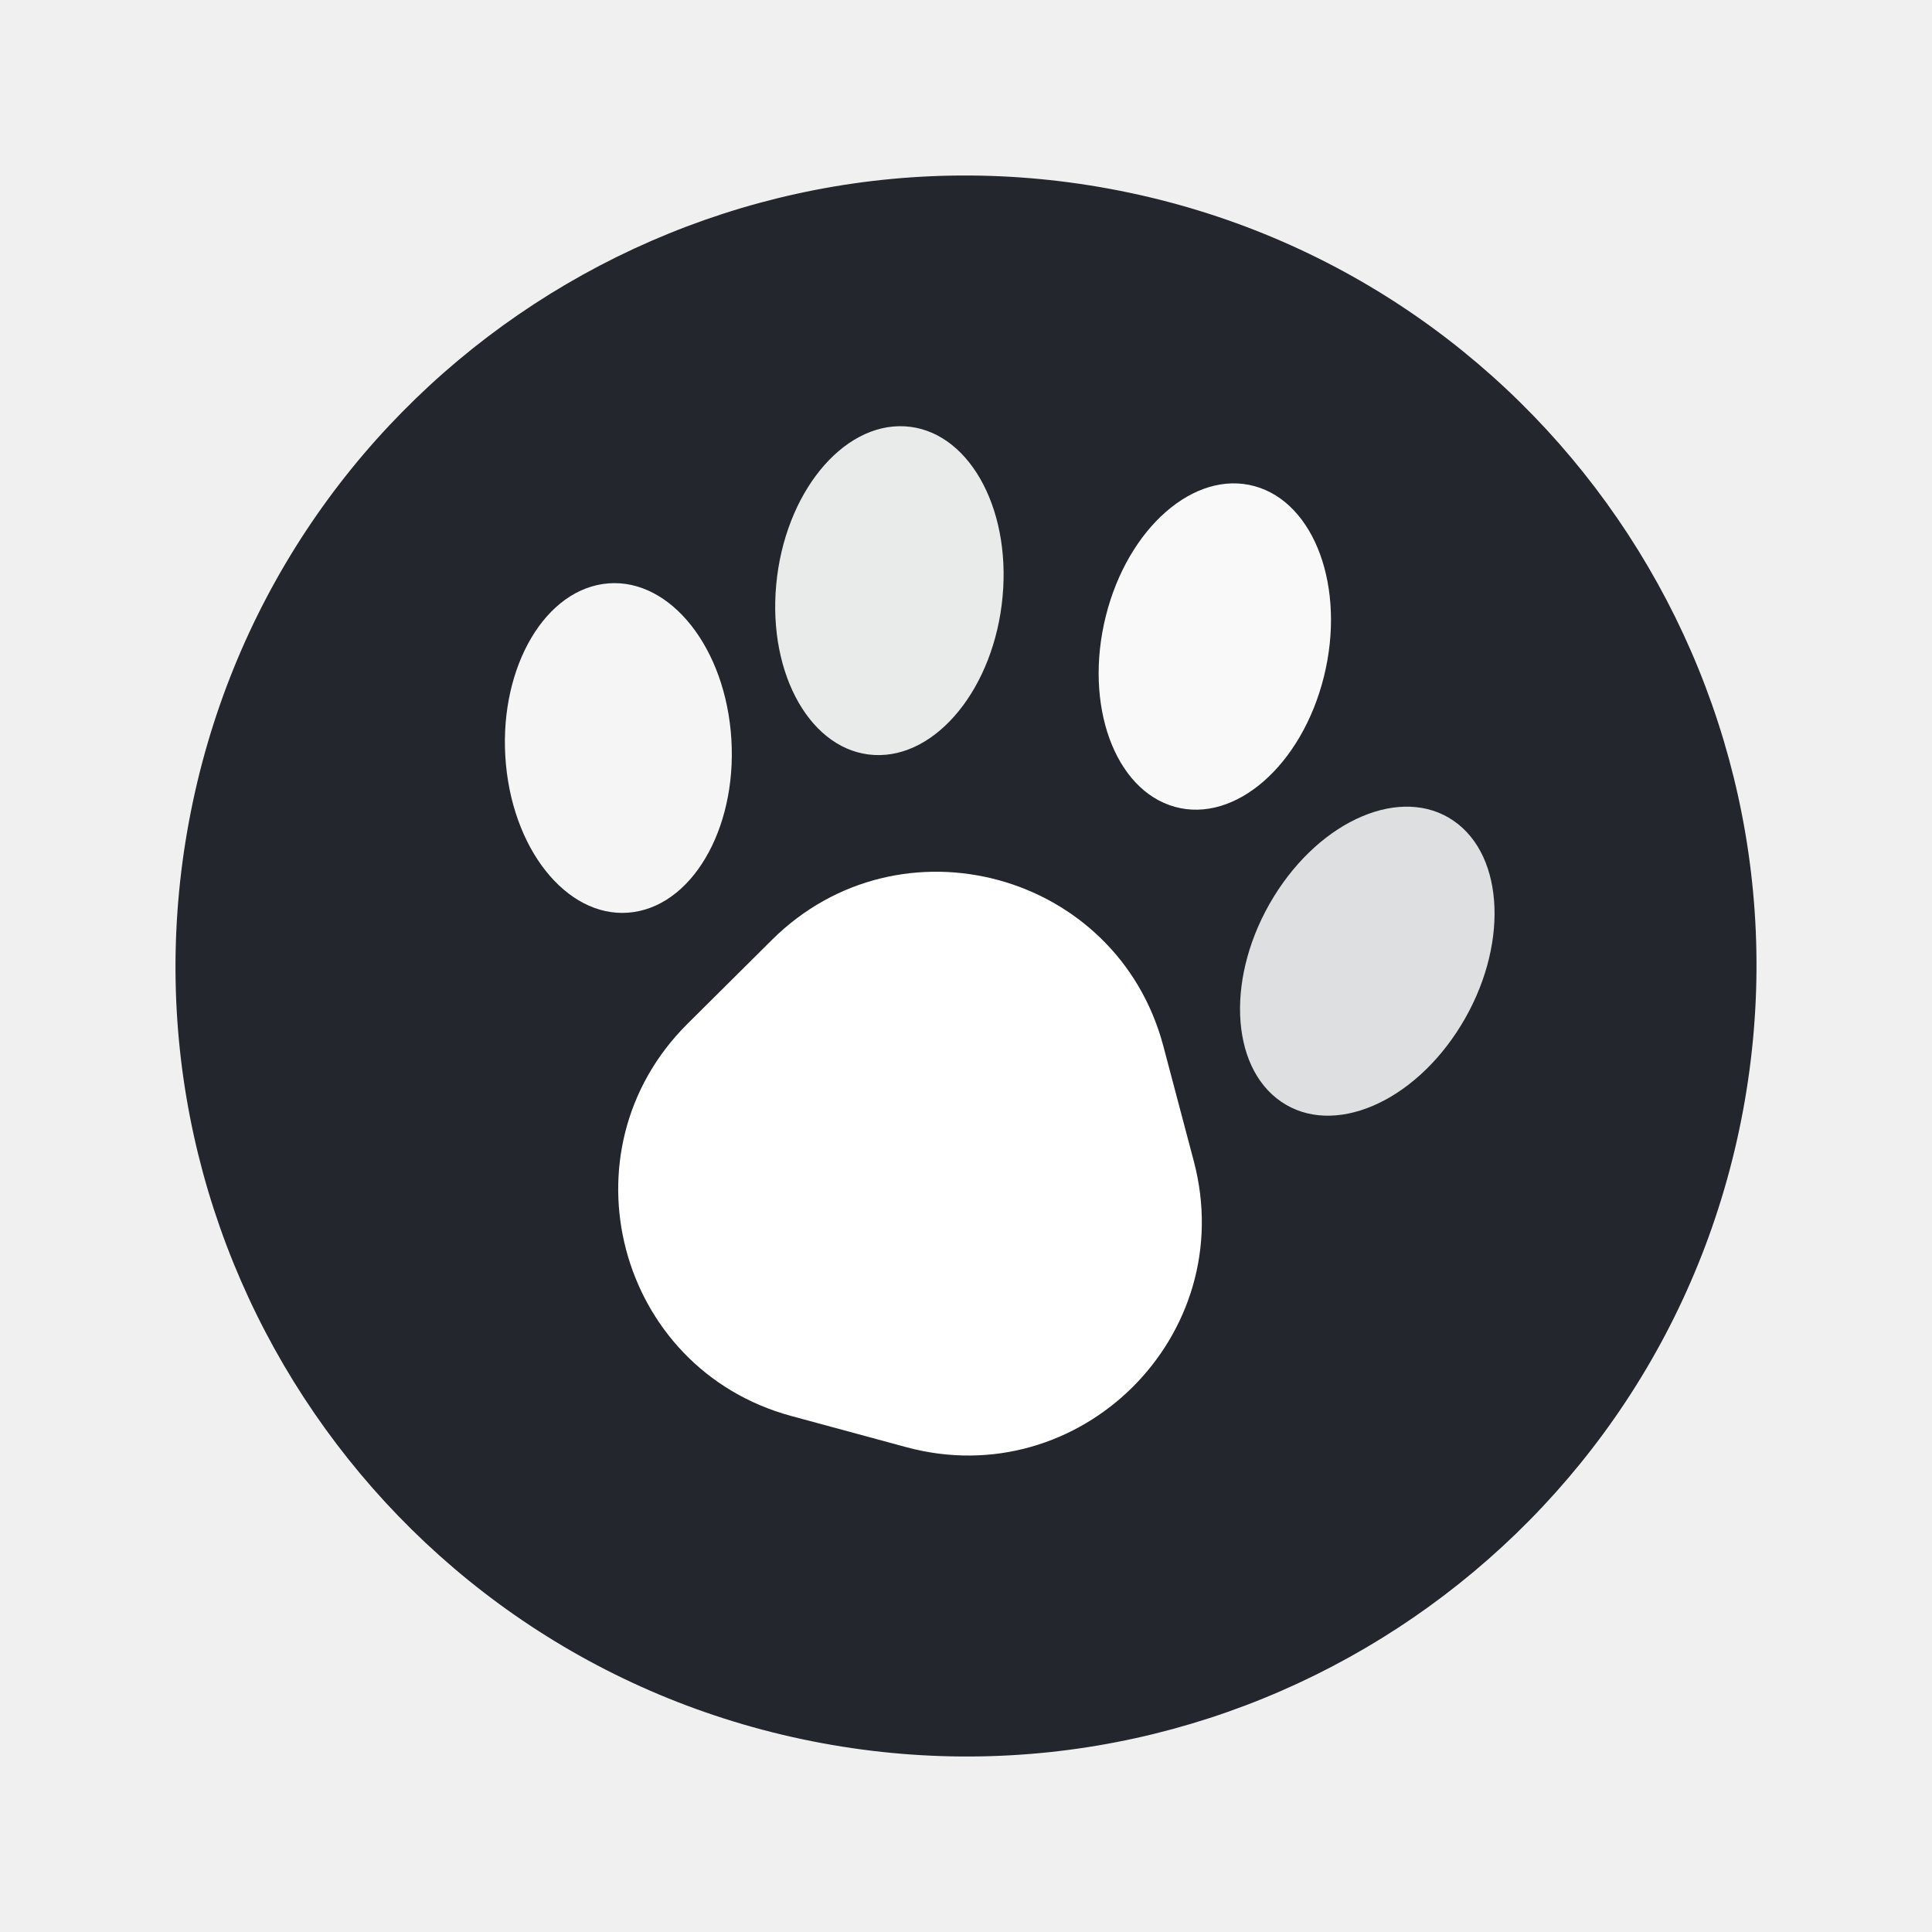
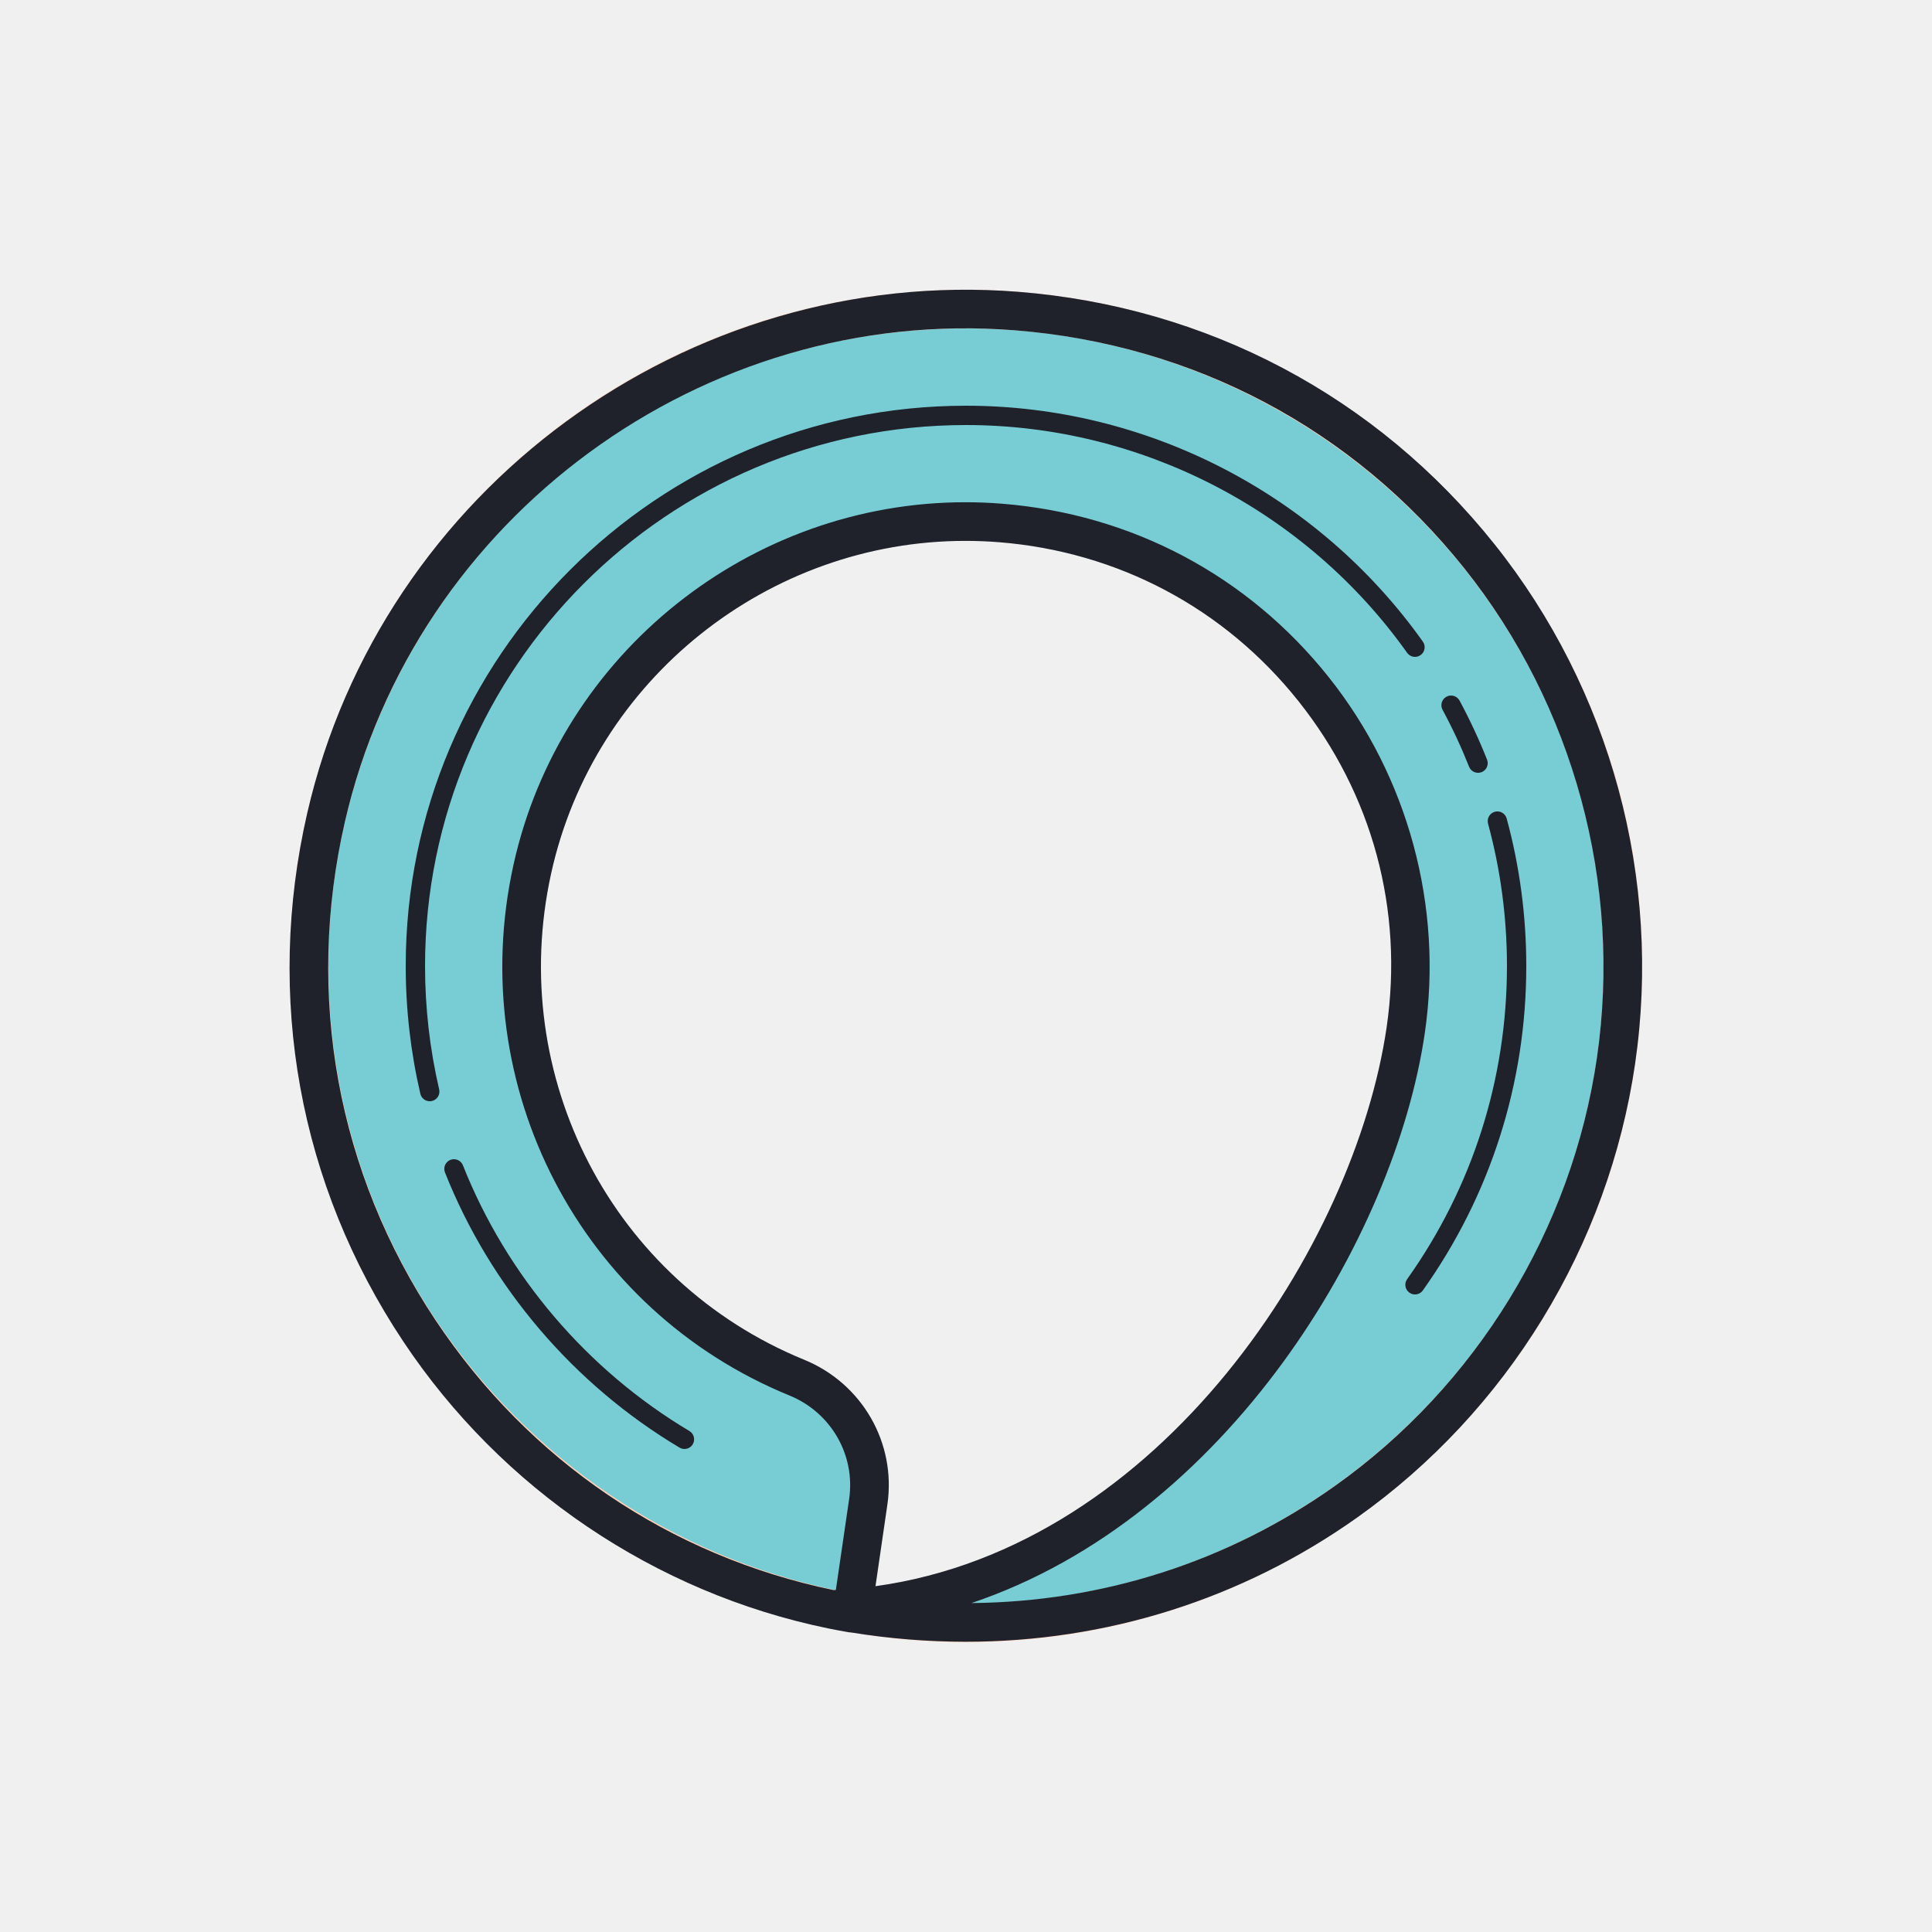
- <svg xmlns="http://www.w3.org/2000/svg" width="33" height="33" viewBox="0 0 33 33" fill="none">
-   <circle cx="16.5" cy="16.5" r="13.5" transform="rotate(10.5198 16.4997 16.5001)" fill="#23272D" />
-   <ellipse cx="1.941" cy="2.814" rx="1.941" ry="2.814" transform="matrix(0.989015 -0.147813 0.0943073 0.995543 8.37695 10.2622)" fill="white" fill-opacity="0.95" />
-   <ellipse cx="1.94" cy="2.815" rx="1.94" ry="2.815" transform="matrix(0.824113 0.566425 -0.523215 0.852201 23.2285 12.9199)" fill="white" fill-opacity="0.85" />
-   <ellipse cx="1.936" cy="2.819" rx="1.936" ry="2.819" transform="matrix(0.998599 0.052909 -0.0919455 0.995764 13.5176 7.1792)" fill="white" fill-opacity="0.9" />
-   <ellipse cx="1.933" cy="2.822" rx="1.933" ry="2.822" transform="matrix(0.963831 0.266513 -0.241453 0.970412 19.5684 7.78955)" fill="white" fill-opacity="0.97" />
-   <path d="M13.184 16.055C15.368 13.885 19.083 14.892 19.871 17.869L20.391 19.834C21.179 22.81 18.449 25.524 15.477 24.718L13.515 24.186C10.543 23.38 9.558 19.659 11.742 17.488L13.184 16.055Z" fill="white" />
+ <svg xmlns="http://www.w3.org/2000/svg" viewBox="0 0 100 100" width="33px" height="33px">
+   <path fill="#78ccd3" d="M44.098,83.499c-18.959-3.267-31.643-21.932-27.22-41.19c3.735-16.265,19.092-27.524,35.729-26.211 c19.809,1.563,33.86,19.474,31.037,38.814C80.93,73.493,63.299,87.23,43.062,83.304c16.266-0.657,27.861-17.412,29.697-29.981 c1.909-13.073-7.581-25.18-20.964-26.254c-11.328-0.909-21.8,6.827-24.245,17.925c-2.487,11.292,3.641,22.201,13.694,26.311 c2.562,1.047,4.098,3.685,3.698,6.424L44.098,83.499z" />
+   <path fill="#ffd0b8" d="M50,85c-19.299,0-35-15.701-35-35s15.701-35,35-35s35,15.701,35,35S69.299,85,50,85z M50,17 c-18.196,0-33,14.804-33,33s14.804,33,33,33s33-14.804,33-33S68.196,17,50,17z" />
+   <path fill="#1f212b" d="M49.981,84.976c-1.955,0-3.929-0.158-5.908-0.477c-0.048-0.001-0.097-0.006-0.145-0.014 c-0.346-0.06-0.69-0.125-1.033-0.194c-0.008-0.001-0.016-0.003-0.023-0.004c-0.012-0.002-0.024-0.005-0.036-0.008 c-8.918-1.838-16.877-7.203-21.963-14.846c-5.394-8.104-7.158-17.815-4.97-27.347c3.844-16.735,19.644-28.33,36.782-26.984 c9.802,0.773,18.563,5.412,24.667,13.062c6.021,7.544,8.674,17.347,7.28,26.894c-1.375,9.417-6.619,17.98-14.389,23.492 C64.282,82.779,57.269,84.976,49.981,84.976z M49.969,25.996c0.632,0,1.267,0.025,1.905,0.077 c6.714,0.539,12.713,3.723,16.892,8.966c4.121,5.171,5.938,11.888,4.982,18.429C72.193,64.12,63.472,78.542,50.283,82.974 c6.768-0.061,13.268-2.128,18.804-6.056c7.326-5.198,12.271-13.271,13.567-22.15c1.313-9.001-1.188-18.244-6.865-25.357 c-5.756-7.212-14.017-11.586-23.262-12.315c-16.126-1.281-31.052,9.663-34.675,25.438c-2.064,8.99-0.4,18.15,4.686,25.792 c4.85,7.287,12.133,12.217,20.603,13.975c0.041-0.002,0.082-0.004,0.123-0.006l0.688-4.709c0.332-2.273-0.937-4.475-3.086-5.354 c-10.812-4.419-16.822-15.965-14.292-27.452C28.994,33.788,38.863,25.996,49.969,25.996z M49.968,27.996 c-10.179,0-19.223,7.14-21.441,17.213c-2.32,10.534,3.188,21.12,13.095,25.17c3.003,1.227,4.774,4.309,4.309,7.494l-0.616,4.228 c14.82-2.045,24.817-17.698,26.456-28.923c0.888-6.083-0.734-12.083-4.568-16.893c-3.83-4.807-9.33-7.726-15.487-8.22 C51.129,28.019,50.547,27.996,49.968,27.996z" />
+   <path fill="#1f212b" d="M35.428,74.998c-0.088,0-0.176-0.022-0.256-0.07c-5.483-3.269-9.794-8.327-12.14-14.243 c-0.102-0.256,0.023-0.547,0.28-0.649c0.256-0.101,0.547,0.024,0.649,0.281c2.265,5.711,6.428,10.596,11.722,13.752 c0.237,0.142,0.315,0.449,0.174,0.686C35.764,74.911,35.598,74.998,35.428,74.998z" />
+   <path fill="#1f212b" d="M22.244,57c-0.228,0-0.434-0.156-0.487-0.387C21.255,54.457,21,52.231,21,50 c0-15.991,13.01-29,29-29c9.37,0,18.21,4.564,23.647,12.21c0.16,0.225,0.107,0.537-0.117,0.697 c-0.225,0.161-0.536,0.108-0.697-0.118C67.583,26.407,59.047,22,50,22c-15.439,0-28,12.561-28,28c0,2.155,0.246,4.304,0.731,6.387 c0.063,0.269-0.104,0.538-0.374,0.6C22.319,56.996,22.281,57,22.244,57z" />
+   <path fill="#1f212b" d="M76.504,40c-0.199,0-0.387-0.119-0.465-0.315c-0.399-1.007-0.861-1.999-1.373-2.947 c-0.131-0.243-0.04-0.546,0.203-0.677c0.241-0.132,0.546-0.041,0.678,0.203c0.529,0.983,1.008,2.01,1.422,3.053 c0.102,0.257-0.023,0.547-0.28,0.649C76.628,39.989,76.565,40,76.504,40z" />
+   <path fill="#1f212b" d="M73.24,67c-0.101,0-0.202-0.03-0.29-0.093c-0.225-0.16-0.277-0.472-0.117-0.697 C76.213,61.458,78,55.853,78,50c0-2.501-0.329-4.98-0.979-7.369c-0.072-0.267,0.085-0.542,0.352-0.614 c0.27-0.074,0.541,0.085,0.613,0.351C78.658,44.842,79,47.41,79,50c0,6.062-1.851,11.868-5.353,16.79 C73.55,66.927,73.396,67,73.24,67z" />
</svg>
